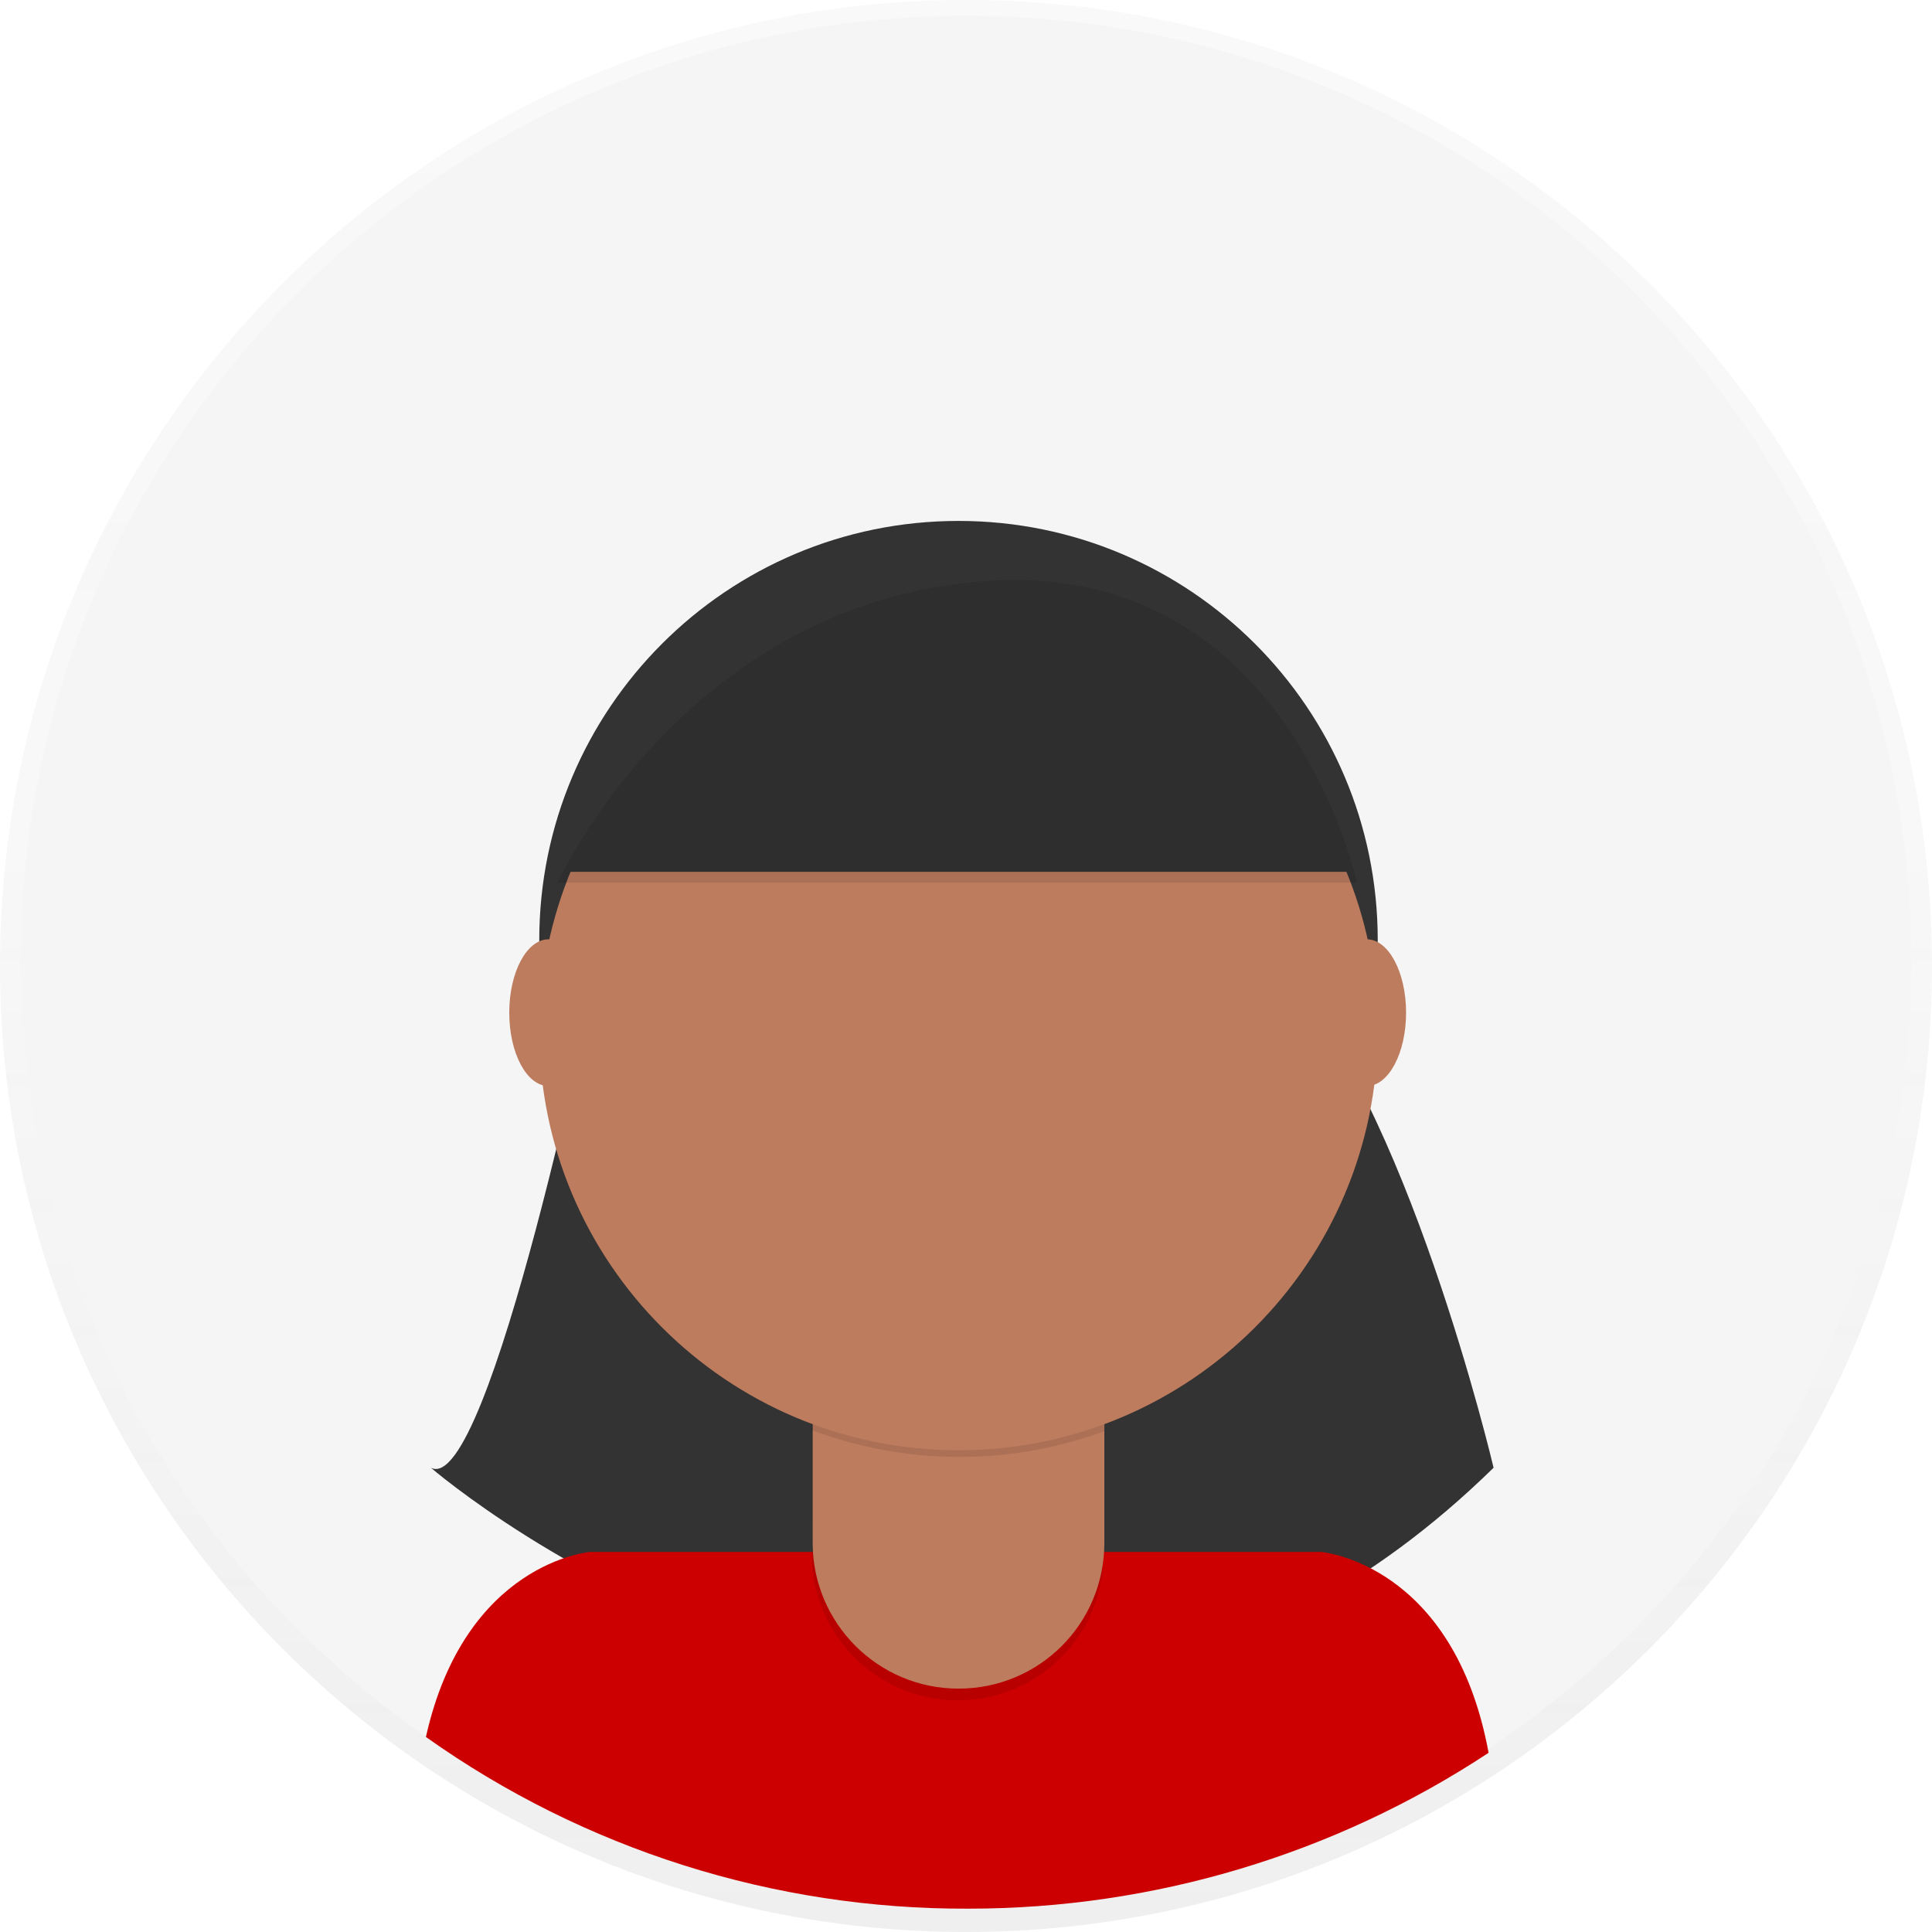
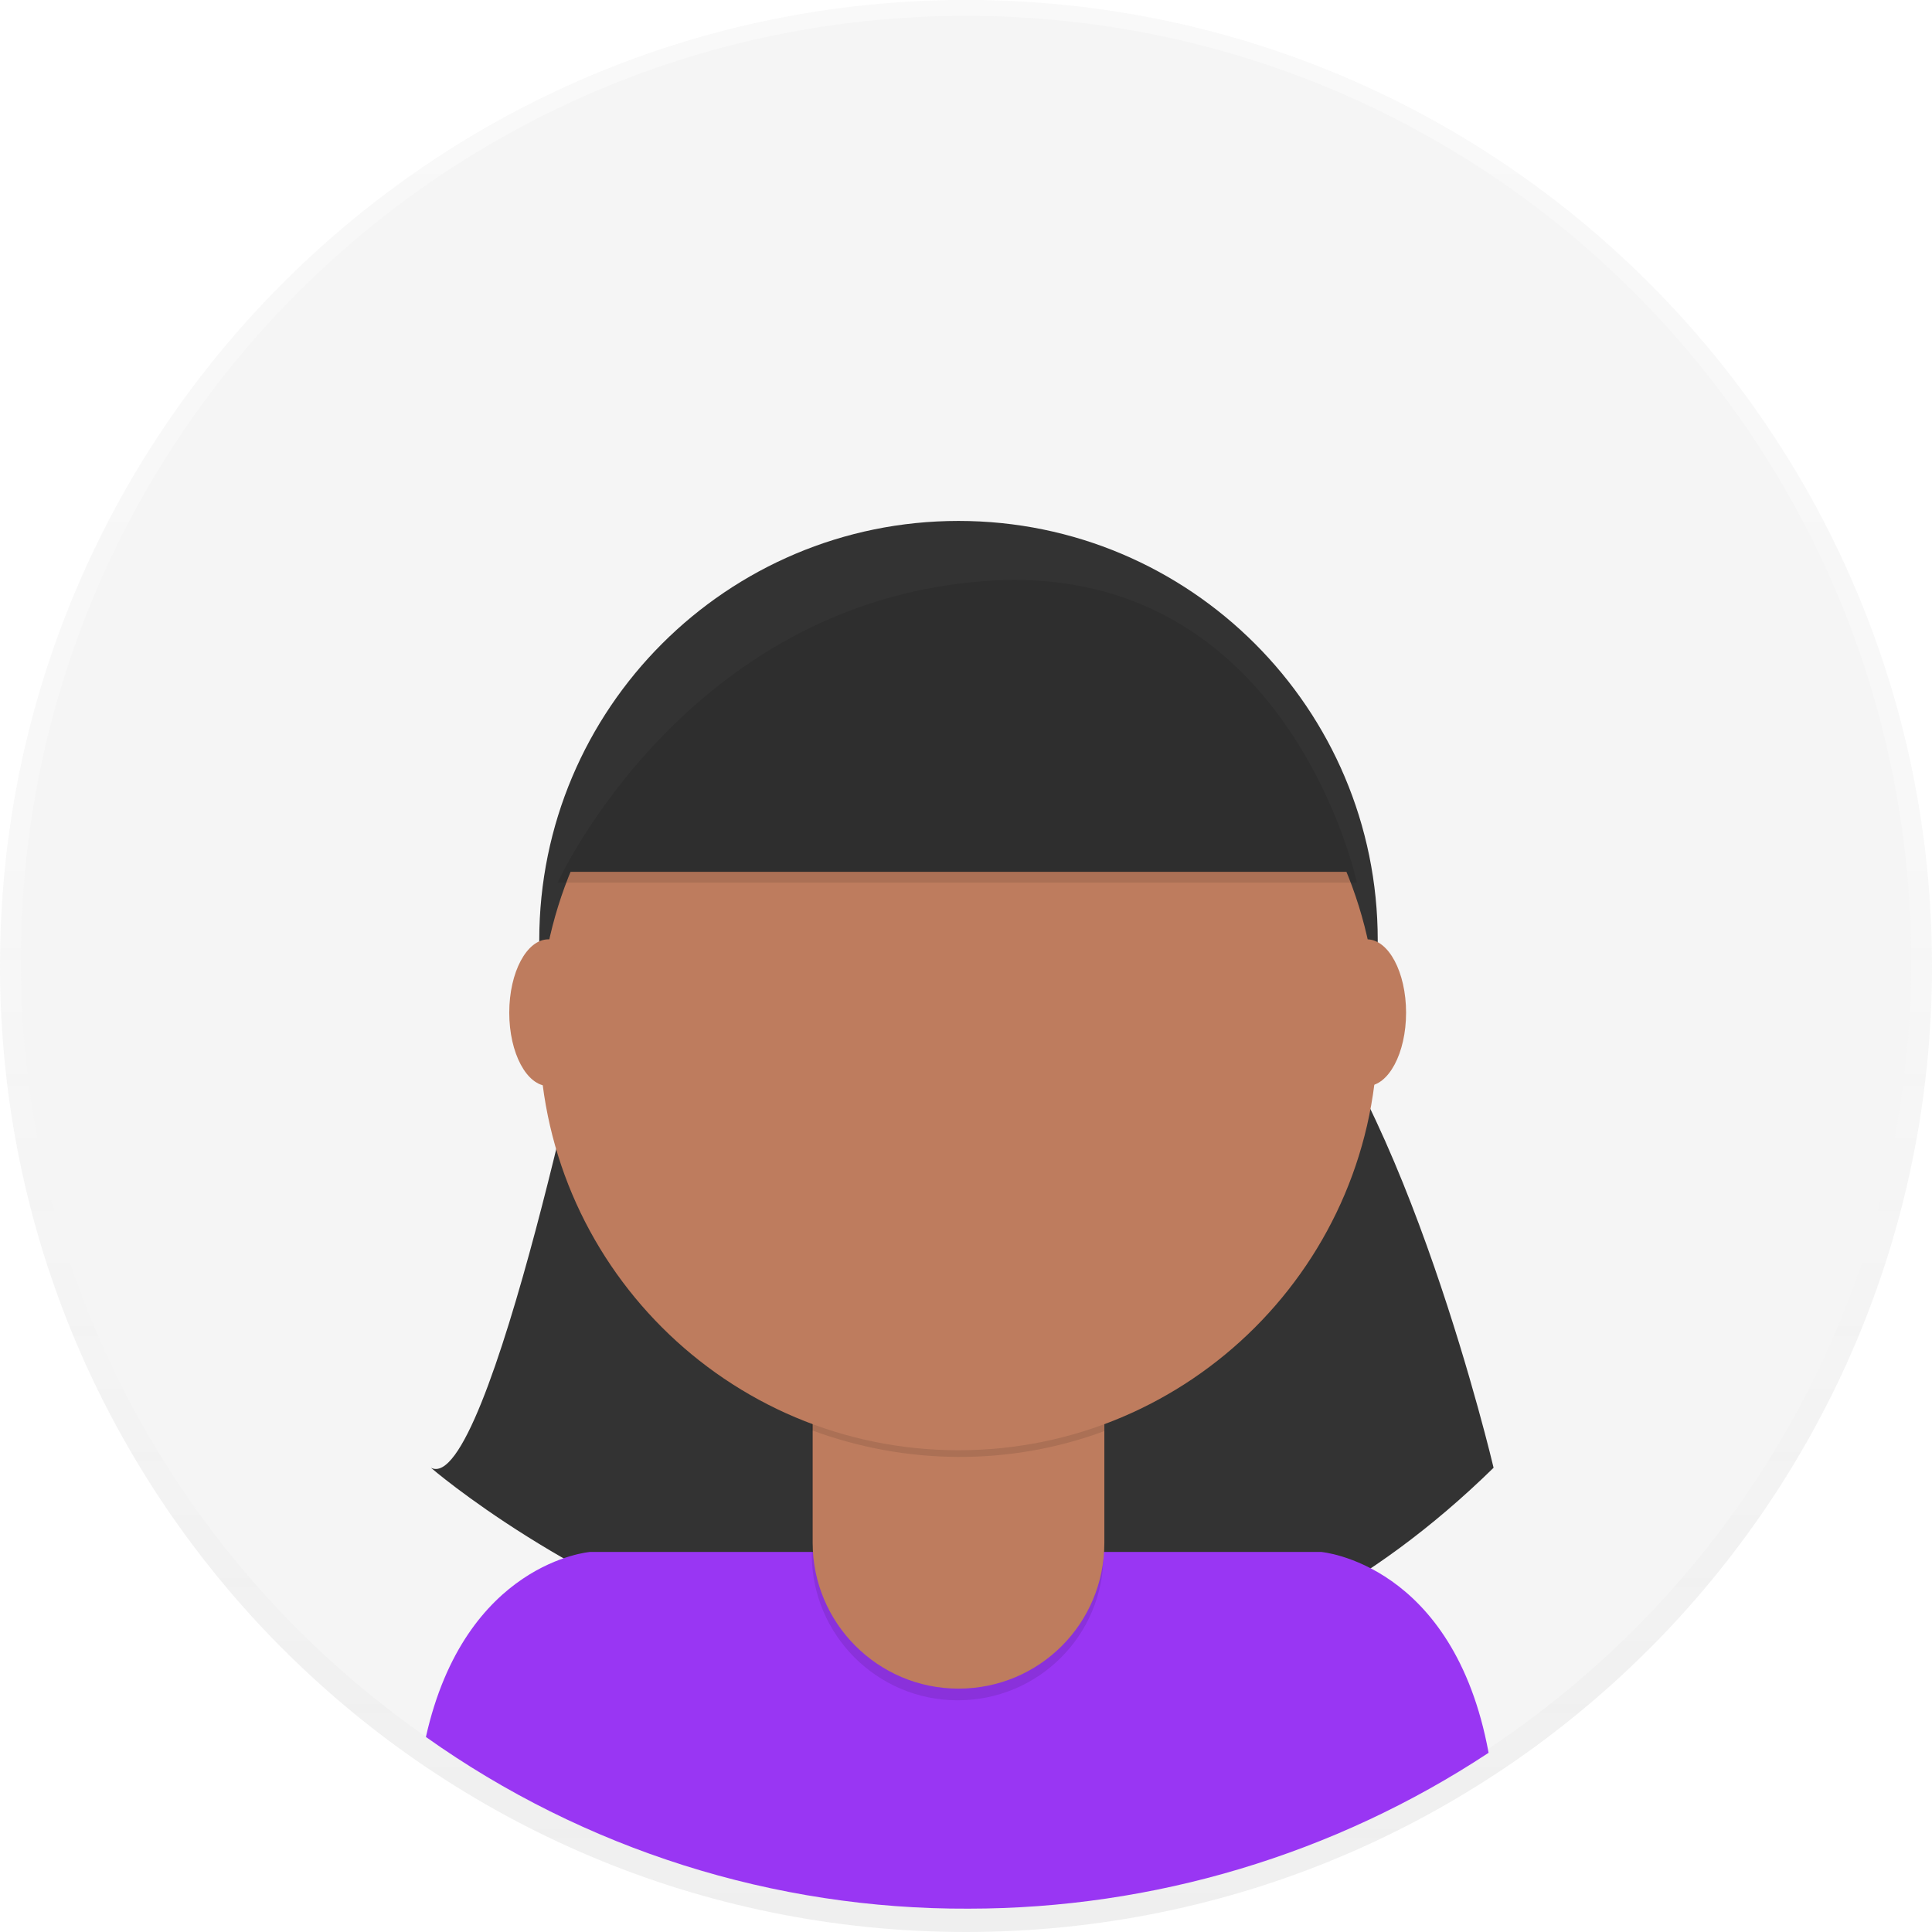
<svg xmlns="http://www.w3.org/2000/svg" version="1.1" id="_x38_8ce59e9-c4b8-4d1d-9d7a-ce0190159aa8" x="0px" y="0px" viewBox="0 0 231.8 231.8" style="enable-background:new 0 0 231.8 231.8;" xml:space="preserve">
  <style type="text/css">
	.st0{opacity:0.5;}
	.st1{fill:url(#SVGID_1_);}
	.st2{fill:#F5F5F5;}
	.st3{fill:#333333;}
- 	.st4{fill:#cc0000;}
+ 	.st4{fill:#9936f3;}
	.st5{opacity:0.1;enable-background:new    ;}
	.st6{fill:#BE7C5E;}
</style>
  <g class="st0">
    <linearGradient id="SVGID_1_" gradientUnits="userSpaceOnUse" x1="115.89" y1="525.2" x2="115.89" y2="756.98" gradientTransform="matrix(1 0 0 -1 0 756.98)">
      <stop offset="0" style="stop-color:#808080;stop-opacity:0.25" />
      <stop offset="0.54" style="stop-color:#808080;stop-opacity:0.12" />
      <stop offset="1" style="stop-color:#808080;stop-opacity:0.1" />
    </linearGradient>
    <circle class="st1" cx="115.9" cy="115.9" r="115.9" />
  </g>
  <circle class="st2" cx="115.9" cy="115.3" r="113.4" />
  <path class="st3" d="M71.6,116.3c0,0-12.9,63.4-19.9,59.8c0,0,67.7,58.5,127.5,0c0,0-10.5-44.6-25.7-59.8H71.6z" />
  <path class="st4" d="M116.2,229c22.2,0,43.9-6.5,62.4-18.7c-4.2-22.8-20.1-24.1-20.1-24.1H70.8c0,0-15,1.2-19.7,22.2  C70.1,221.9,92.9,229.1,116.2,229z" />
  <circle class="st3" cx="115" cy="112.8" r="50.3" />
  <path class="st5" d="M97.3,158.4h35.1l0,0v28.1c0,9.7-7.8,17.5-17.5,17.5l0,0c-9.7,0-17.5-7.9-17.5-17.5L97.3,158.4L97.3,158.4z" />
  <path class="st6" d="M100.7,157.1h28.4c1.9,0,3.4,1.5,3.4,3.3v0v24.7c0,9.7-7.8,17.5-17.5,17.5l0,0c-9.7,0-17.5-7.9-17.5-17.5v0  v-24.7C97.4,158.6,98.9,157.1,100.7,157.1z" />
  <path class="st5" d="M97.4,171.6c11.3,4.2,23.8,4.3,35.1,0.1v-4.3H97.4V171.6z" />
  <circle class="st6" cx="115" cy="123.7" r="50.3" />
  <path class="st3" d="M66.9,104.6h95.9c0,0-8.2-38.7-44.4-36.2S66.9,104.6,66.9,104.6z" />
  <ellipse class="st6" cx="65.8" cy="121.5" rx="4.7" ry="8.8" />
  <ellipse class="st6" cx="164" cy="121.5" rx="4.7" ry="8.8" />
  <path class="st5" d="M66.9,105.9h95.9c0,0-8.2-38.7-44.4-36.2S66.9,105.9,66.9,105.9z" />
</svg>
